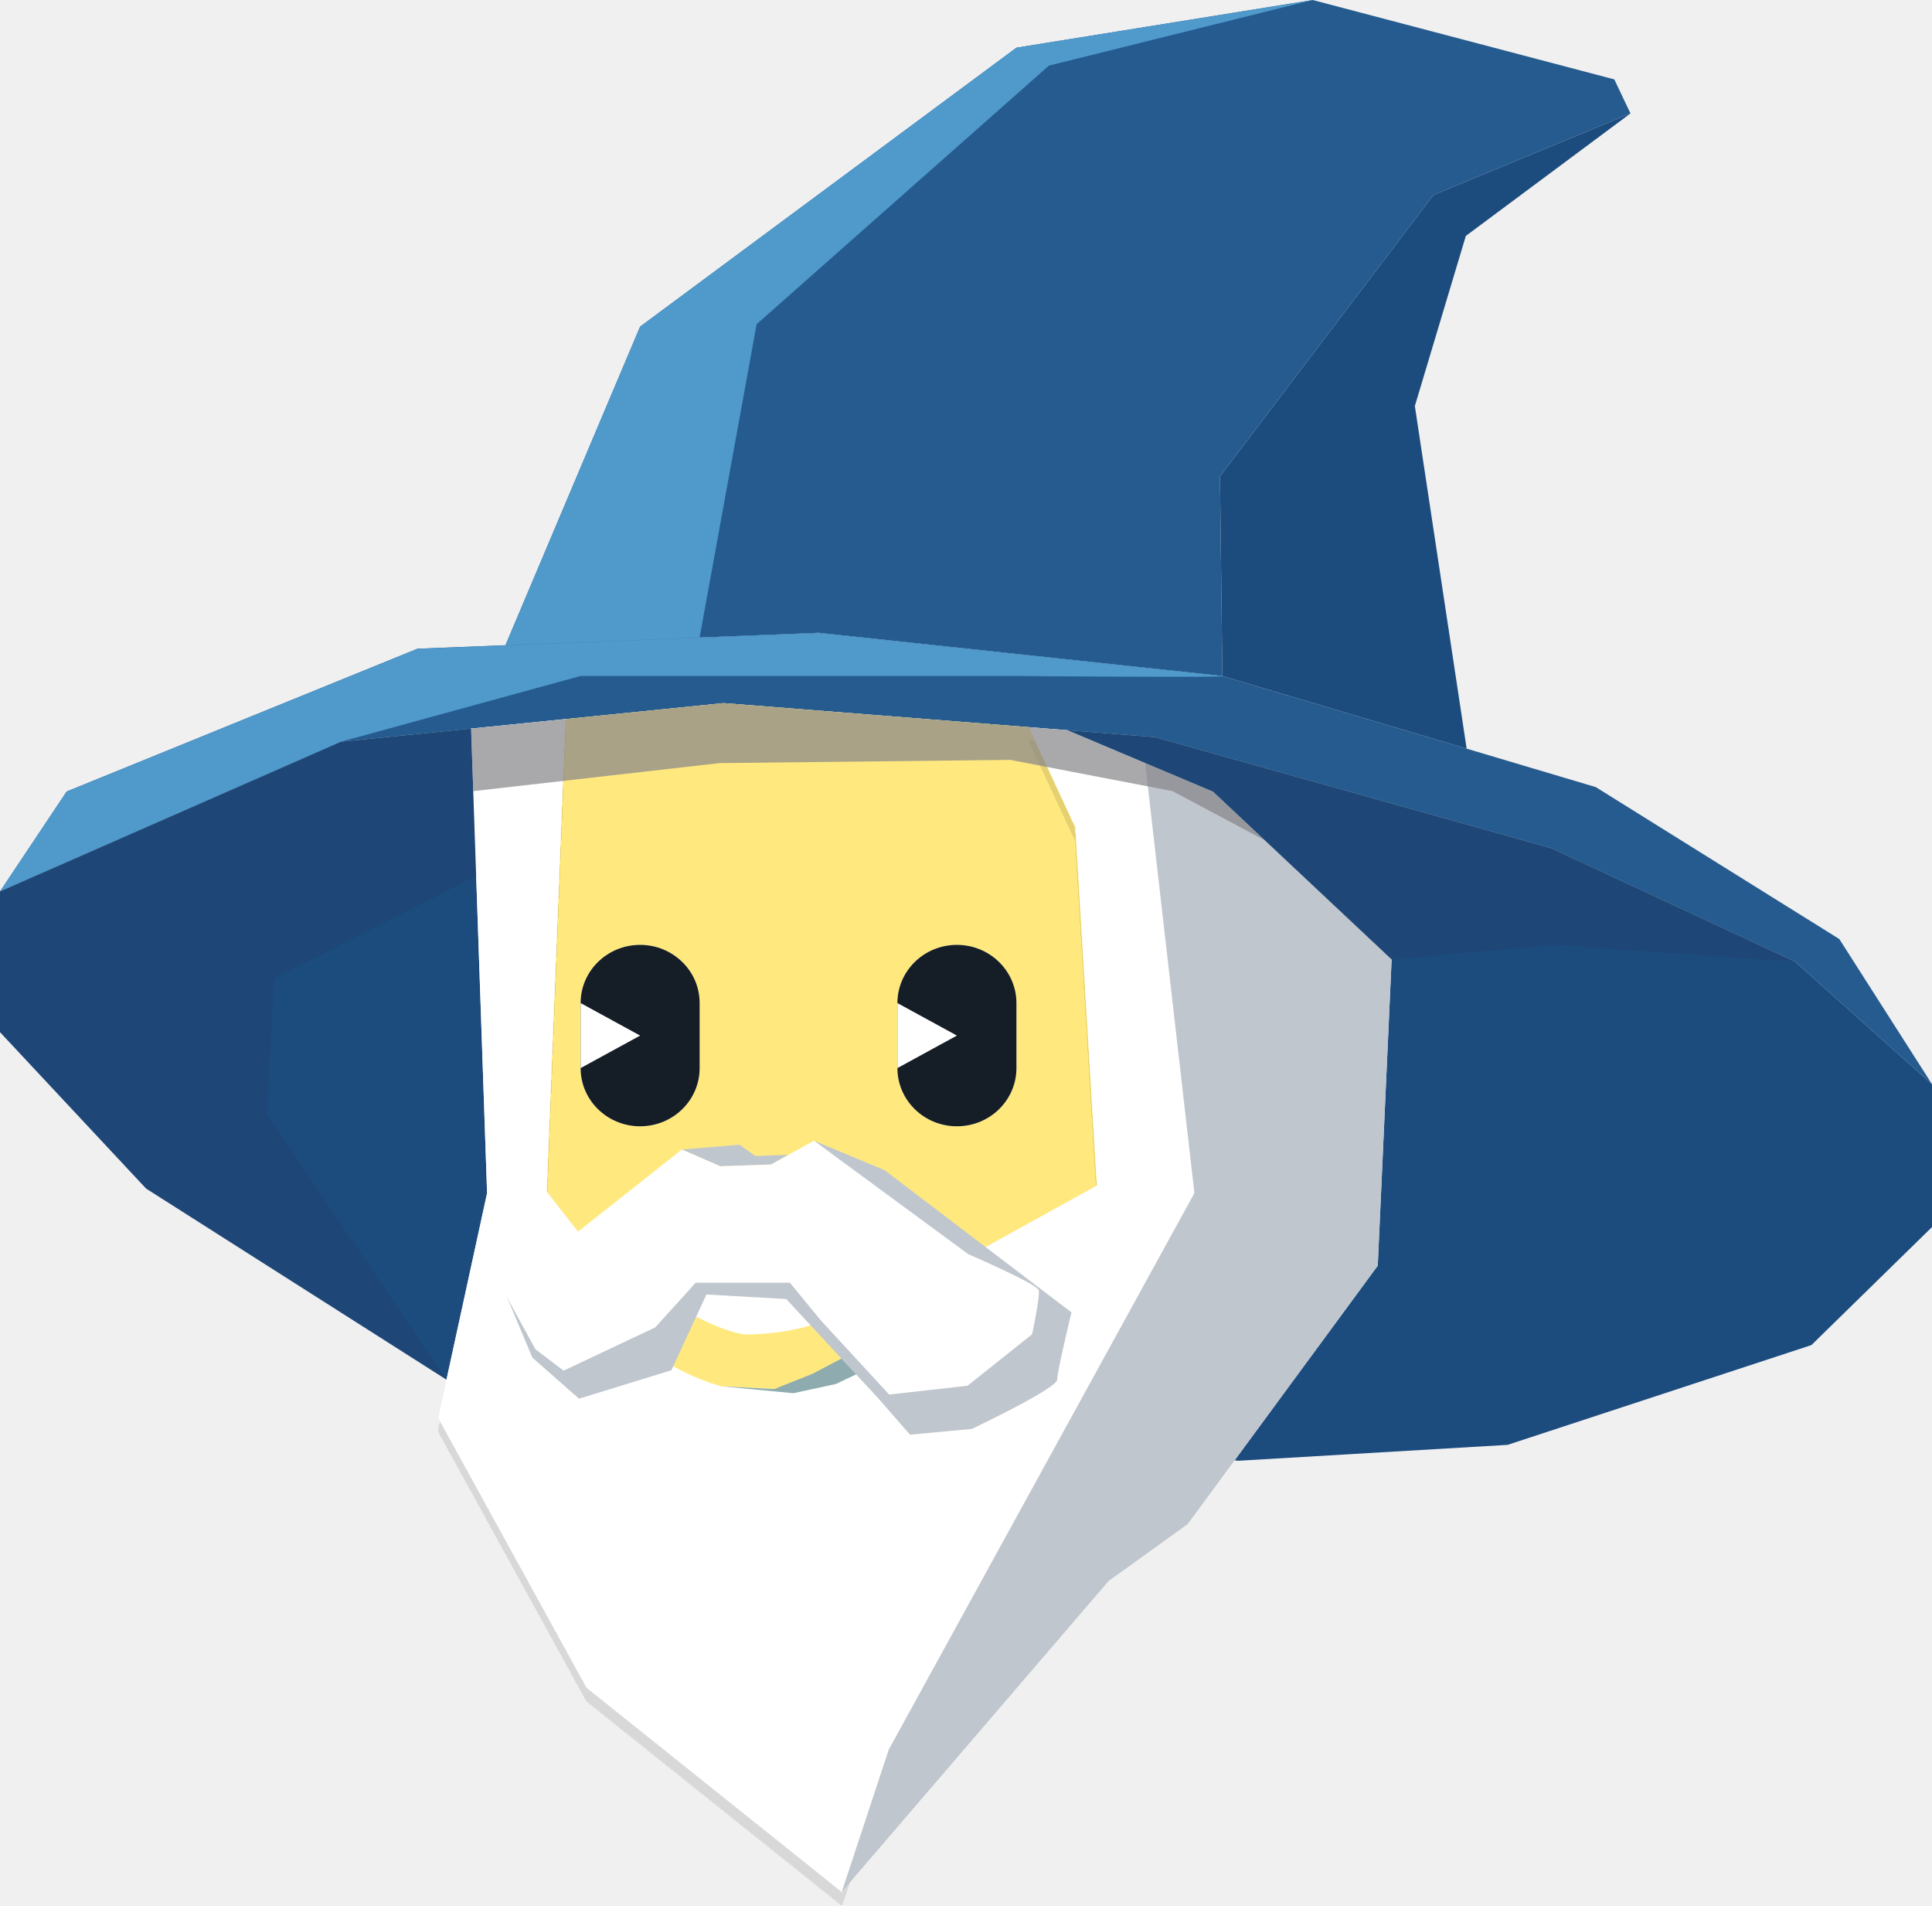
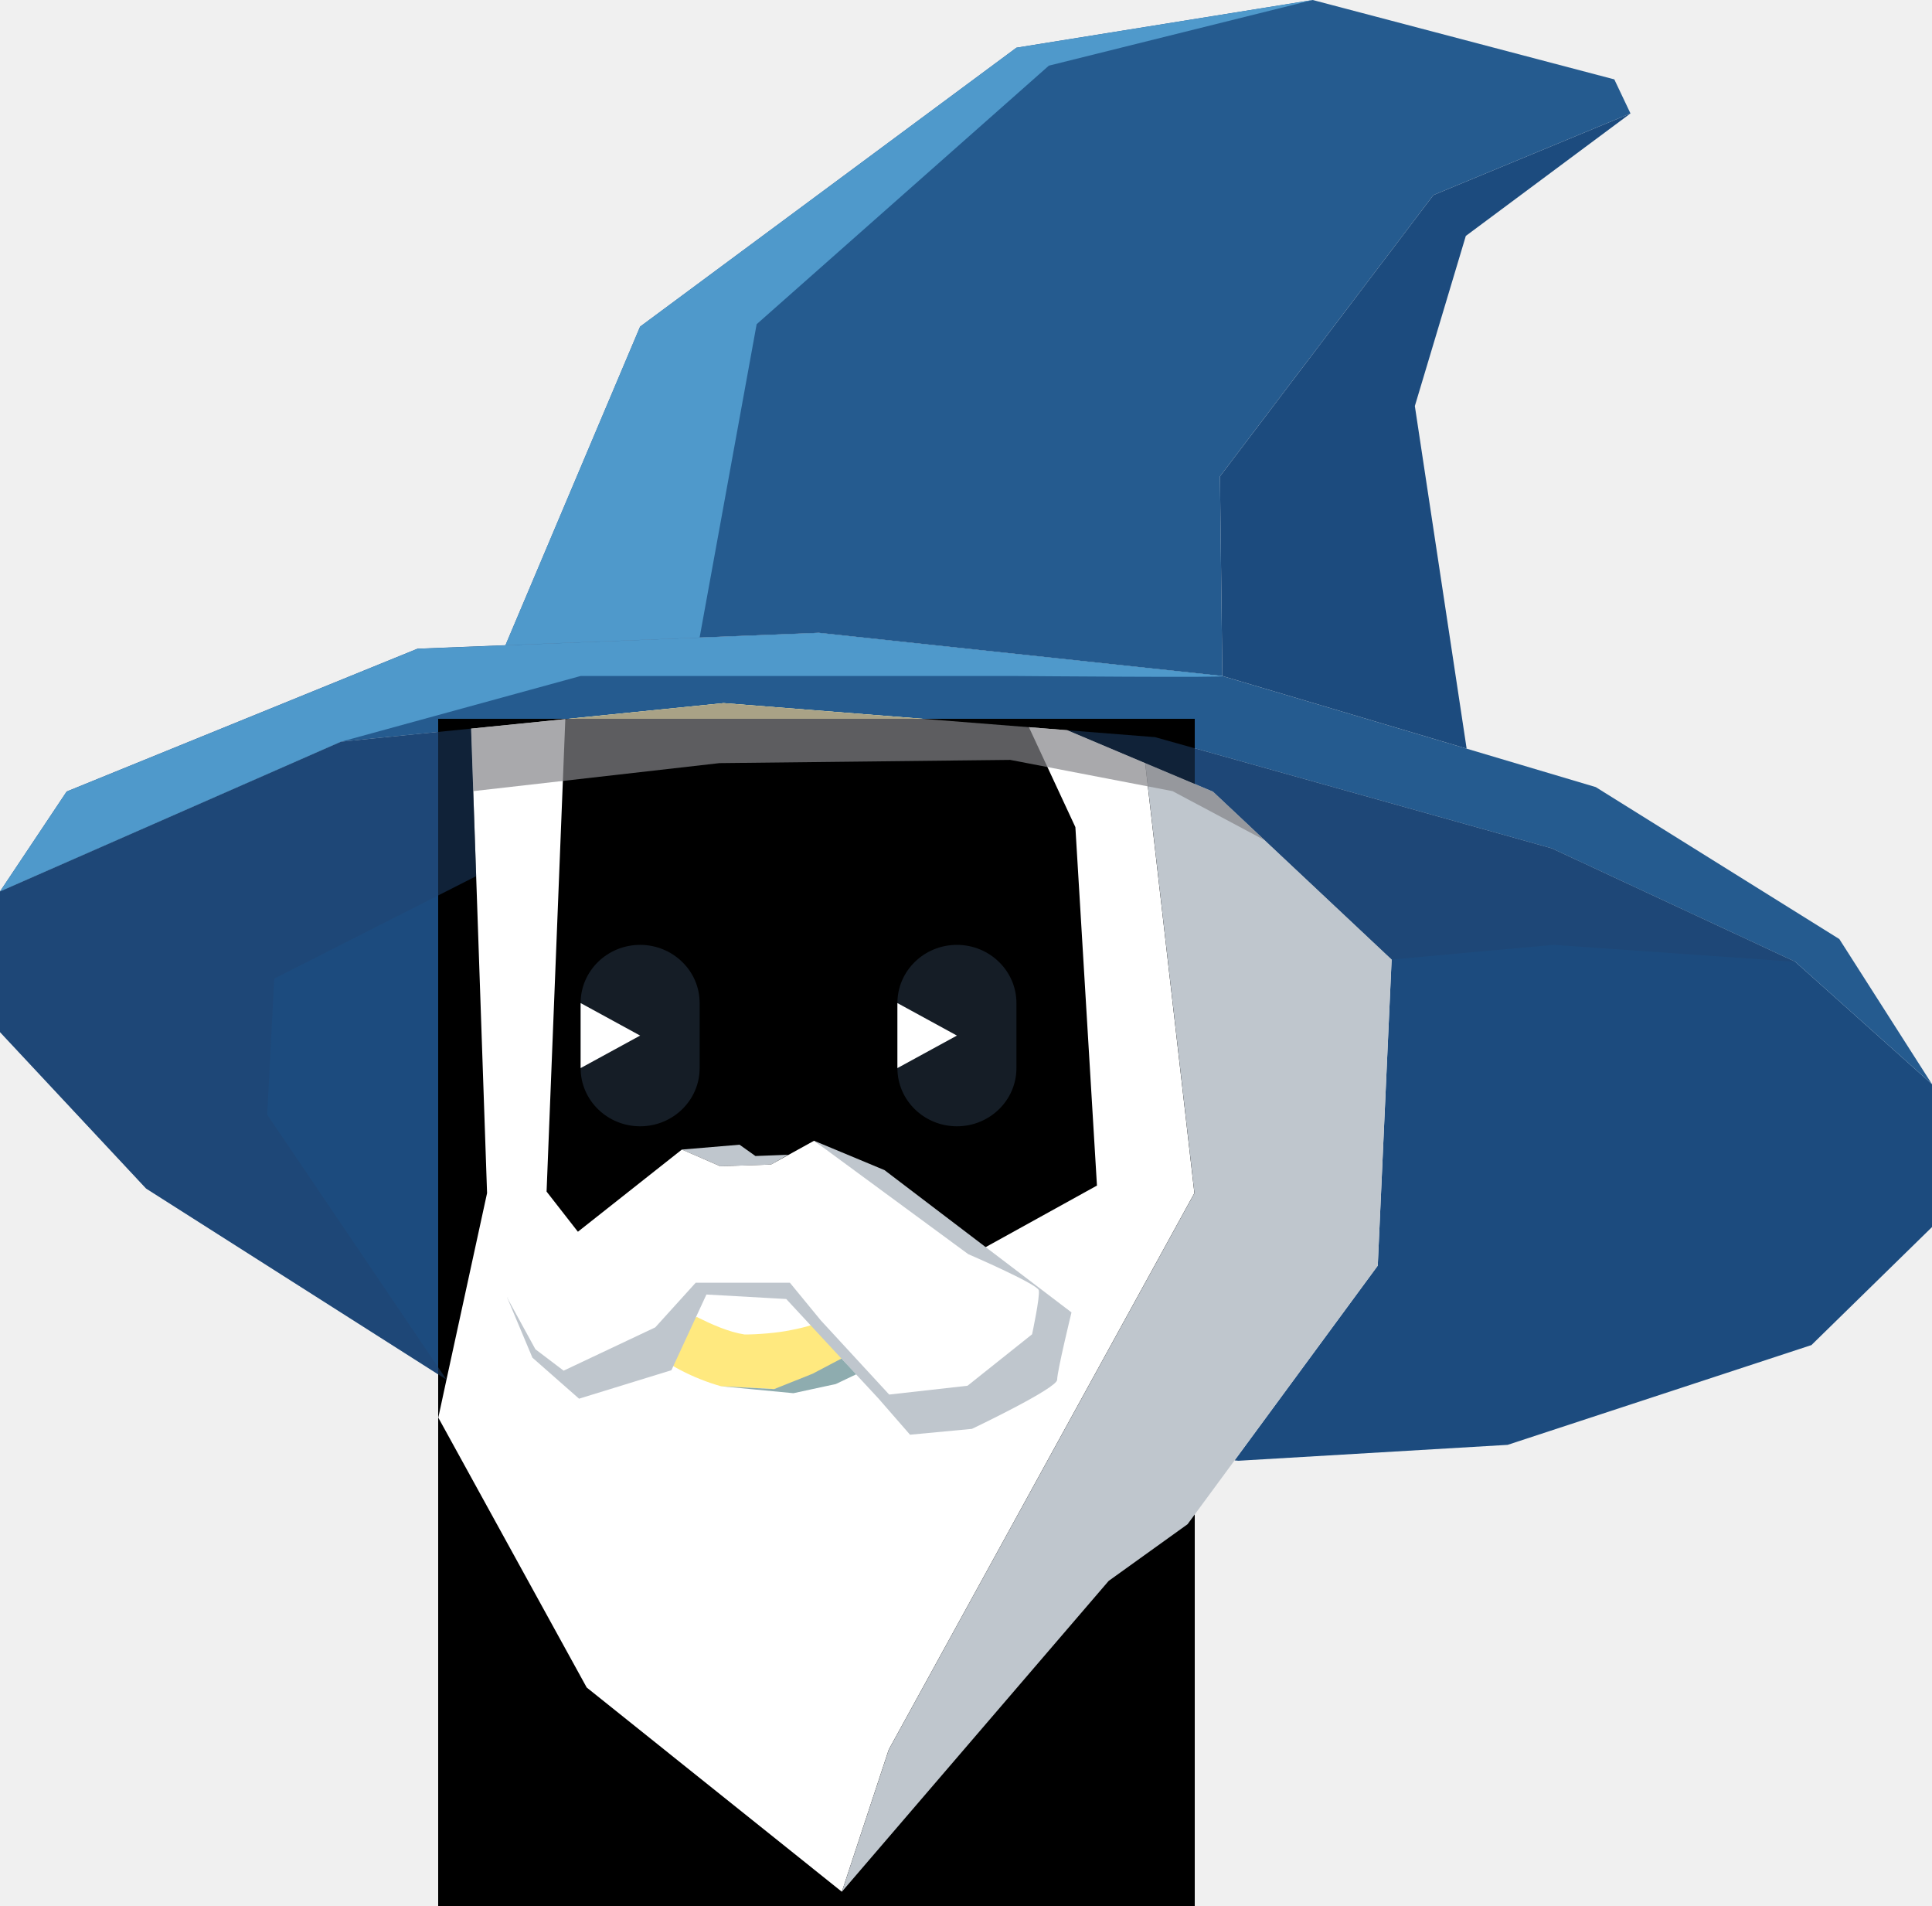
<svg xmlns="http://www.w3.org/2000/svg" width="143" height="141" viewBox="0 0 143 141" fill="none">
  <path d="M36.054 88.297L33.049 102.101L10.815 87.958L0 76.38V65.971L25.232 54.892L34.871 53.921L36.054 88.297Z" fill="#1C4B7E" />
  <path d="M143 80.236V90.81L134.075 99.544L111.589 106.928L91.672 108.104L91.38 108.078L101.977 93.668L103.004 71.011L89.782 58.589L84.766 56.475L79.002 54.042L85.493 54.554L114.852 62.782L132.879 71.177L143 80.236Z" fill="#1C4B7E" />
  <path d="M142.999 80.236L132.877 71.177L114.85 62.782L85.492 54.554L79 54.042H78.994L76.159 53.816L53.557 52.035L41.845 53.218L34.871 53.923L25.232 54.893L0 65.973L4.935 58.575L30.901 48.007L37.413 47.748L60.6 46.831L90.475 50.028L108.556 55.405L118.113 58.25L136.14 69.495L142.999 80.236Z" fill="#255B8F" />
  <path d="M79.598 61.214L76.159 53.816L53.564 52.035L41.852 53.218L40.458 88.185L43.436 91.993L51.79 86.41L58.084 86.184L72.019 92.817L81.202 87.74L79.598 61.214ZM51.783 79.046C51.783 81.426 49.812 83.353 47.378 83.353C44.945 83.353 42.973 81.426 42.973 79.046V74.234C42.973 71.855 44.945 69.927 47.378 69.927C48.595 69.927 49.696 70.412 50.491 71.19C51.287 71.968 51.776 73.044 51.776 74.234V79.046H51.783ZM75.234 79.046C75.234 81.426 73.263 83.353 70.829 83.353C68.396 83.353 66.425 81.426 66.425 79.046V74.234C66.425 71.855 68.396 69.927 70.829 69.927C72.046 69.927 73.147 70.412 73.943 71.19C74.738 71.968 75.234 73.044 75.234 74.234V79.046Z" fill="#FFE97F" />
  <g filter="url(#filter0_d_1606_92)">
    <path d="M43.426 91.993L72.01 92.817L81.193 87.739L79.596 61.213L76.156 53.816L78.991 54.042H78.998L84.762 56.474L88.405 88.297L78.277 106.735L65.783 129.479L62.31 140L43.426 124.886L32.442 104.914L33.047 102.102L36.051 88.297L34.868 53.922L41.843 53.218L40.456 88.184L43.426 91.993Z" fill="white" />
  </g>
  <path d="M103.003 71.009L101.977 93.667L91.379 108.076L87.899 112.802L82.06 116.996L62.313 139.999L65.787 129.478L78.281 106.734L88.409 88.297L84.765 56.474L89.782 58.587L103.003 71.009Z" fill="#BFC6CD" />
  <path d="M51.785 74.233V79.045C51.785 81.424 49.814 83.352 47.381 83.352C44.947 83.352 42.976 81.424 42.976 79.045V74.233C42.976 71.853 44.947 69.926 47.381 69.926C48.597 69.926 49.699 70.411 50.494 71.189C51.296 71.966 51.785 73.043 51.785 74.233Z" fill="#151D26" />
  <path d="M75.233 74.233V79.045C75.233 81.424 73.262 83.352 70.828 83.352C68.395 83.352 66.423 81.424 66.423 79.045V74.233C66.423 71.853 68.395 69.926 70.828 69.926C72.045 69.926 73.146 70.411 73.941 71.189C74.737 71.966 75.233 73.043 75.233 74.233Z" fill="#151D26" />
  <path d="M106.095 14.436L90.297 35.252L90.474 50.028L60.599 46.831L37.413 47.748L47.378 24.173L75.234 3.529L97.163 0L119.486 5.875L120.682 8.394L106.095 14.436Z" fill="#255B8F" />
  <path d="M104.722 30.048L108.556 55.404L90.475 50.027L90.298 35.252L106.095 14.436L120.683 8.394L108.495 17.46L104.722 30.048Z" fill="#1C4B7E" />
  <path opacity="0.7" d="M34.871 53.923L35.027 58.549L53.258 56.475L74.772 56.236L86.79 58.549L93.601 62.178L89.781 58.589L79 54.042L53.557 52.035L34.871 53.923Z" fill="#848589" />
  <path d="M97.163 0L77.633 4.859L56.004 23.994L51.783 47.183L37.413 47.748L47.378 24.173L75.234 3.529L97.163 0Z" fill="#4F99CB" />
  <path d="M0 65.973L25.232 54.893L42.974 50.028H75.235C75.235 50.028 91.8 50.168 90.468 50.028C89.142 49.889 60.6 46.838 60.6 46.838L30.901 48.014L4.935 58.582L0 65.973Z" fill="#4F99CB" />
  <path opacity="0.5" d="M34.871 53.921L25.232 54.892L0 65.971V76.38L10.815 87.958L33.049 102.101L19.781 82.494L20.297 72.425L35.245 64.841L34.871 53.921Z" fill="#20436F" />
  <path opacity="0.5" d="M79.002 54.042L85.493 54.554L114.852 62.782L132.879 71.177L114.974 69.927L103.004 71.011L89.782 58.589L79.002 54.042Z" fill="#20436F" />
  <path d="M42.976 74.233L47.381 76.639L42.976 79.045V74.233Z" fill="white" />
  <path d="M66.423 74.233L70.828 76.639L66.423 79.045V74.233Z" fill="white" />
  <path d="M62.879 98.766C62.811 99.284 62.709 99.809 62.573 100.334C61.017 101.451 59.229 102.295 57.305 102.8L53.376 102.594C51.296 102.003 49.4 101.012 47.796 99.696C48.074 99.131 48.36 98.566 48.652 98.001C49.706 97.955 50.691 97.762 51.582 97.47C52.649 97.995 53.9 98.573 55.11 98.759C56.027 98.766 57.611 98.639 58.508 98.44C59.066 98.34 59.623 98.207 60.167 98.028C61.2 98.48 61.608 98.626 62.879 98.766Z" fill="#FFE97F" />
  <path d="M37.544 96.041L39.406 100.474L42.859 103.511L49.697 101.404L52.287 95.802L58.194 96.134L65.033 103.511L67.357 106.177L71.939 105.745C71.939 105.745 78.247 102.747 78.247 102.109C78.247 101.471 79.307 97.131 79.307 97.131L76.881 95.489L49.82 90.006L37.544 96.041Z" fill="#BFC6CD" />
  <path d="M50.471 85.074L54.739 84.715L55.915 85.552L58.335 85.459L57.071 86.184L53.319 86.31L50.471 85.074Z" fill="#BFC6CD" />
  <path d="M60.253 84.422L65.467 86.595L79.313 97.13L70.83 92.816L60.253 84.422Z" fill="#BFC6CD" />
  <path d="M41.717 91.992L37.544 96.046L39.63 99.855L41.717 101.437L48.501 98.233L51.492 94.93H58.466L60.757 97.721L65.814 103.205L71.613 102.553L76.391 98.745C76.391 98.745 76.989 95.953 76.887 95.488C76.785 95.023 71.667 92.816 71.667 92.816L60.254 84.422L57.066 86.183L53.314 86.309L50.472 85.073L41.717 91.992Z" fill="white" />
  <path d="M53.377 102.593L58.727 103.105L61.861 102.427L63.37 101.709L62.282 100.54L60.148 101.663L57.306 102.799L53.377 102.593Z" fill="#8EACAF" />
  <defs>
    <filter id="filter0_d_1606_92" x="32.442" y="53.218" width="55.964" height="87.782" filterUnits="userSpaceOnUse" color-interpolation-filters="sRGB">
-       <feFlood flood-opacity="0" result="BackgroundImageFix" />
+       <feFlood result="BackgroundImageFix" />
      <feColorMatrix in="SourceAlpha" type="matrix" values="0 0 0 0 0 0 0 0 0 0 0 0 0 0 0 0 0 0 127 0" result="hardAlpha" />
      <feOffset dy="1" />
      <feComposite in2="hardAlpha" operator="out" />
      <feColorMatrix type="matrix" values="0 0 0 0 0 0 0 0 0 0 0 0 0 0 0 0 0 0 0.1 0" />
      <feBlend mode="normal" in2="BackgroundImageFix" result="effect1_dropShadow_1606_92" />
      <feBlend mode="normal" in="SourceGraphic" in2="effect1_dropShadow_1606_92" result="shape" />
    </filter>
  </defs>
</svg>
